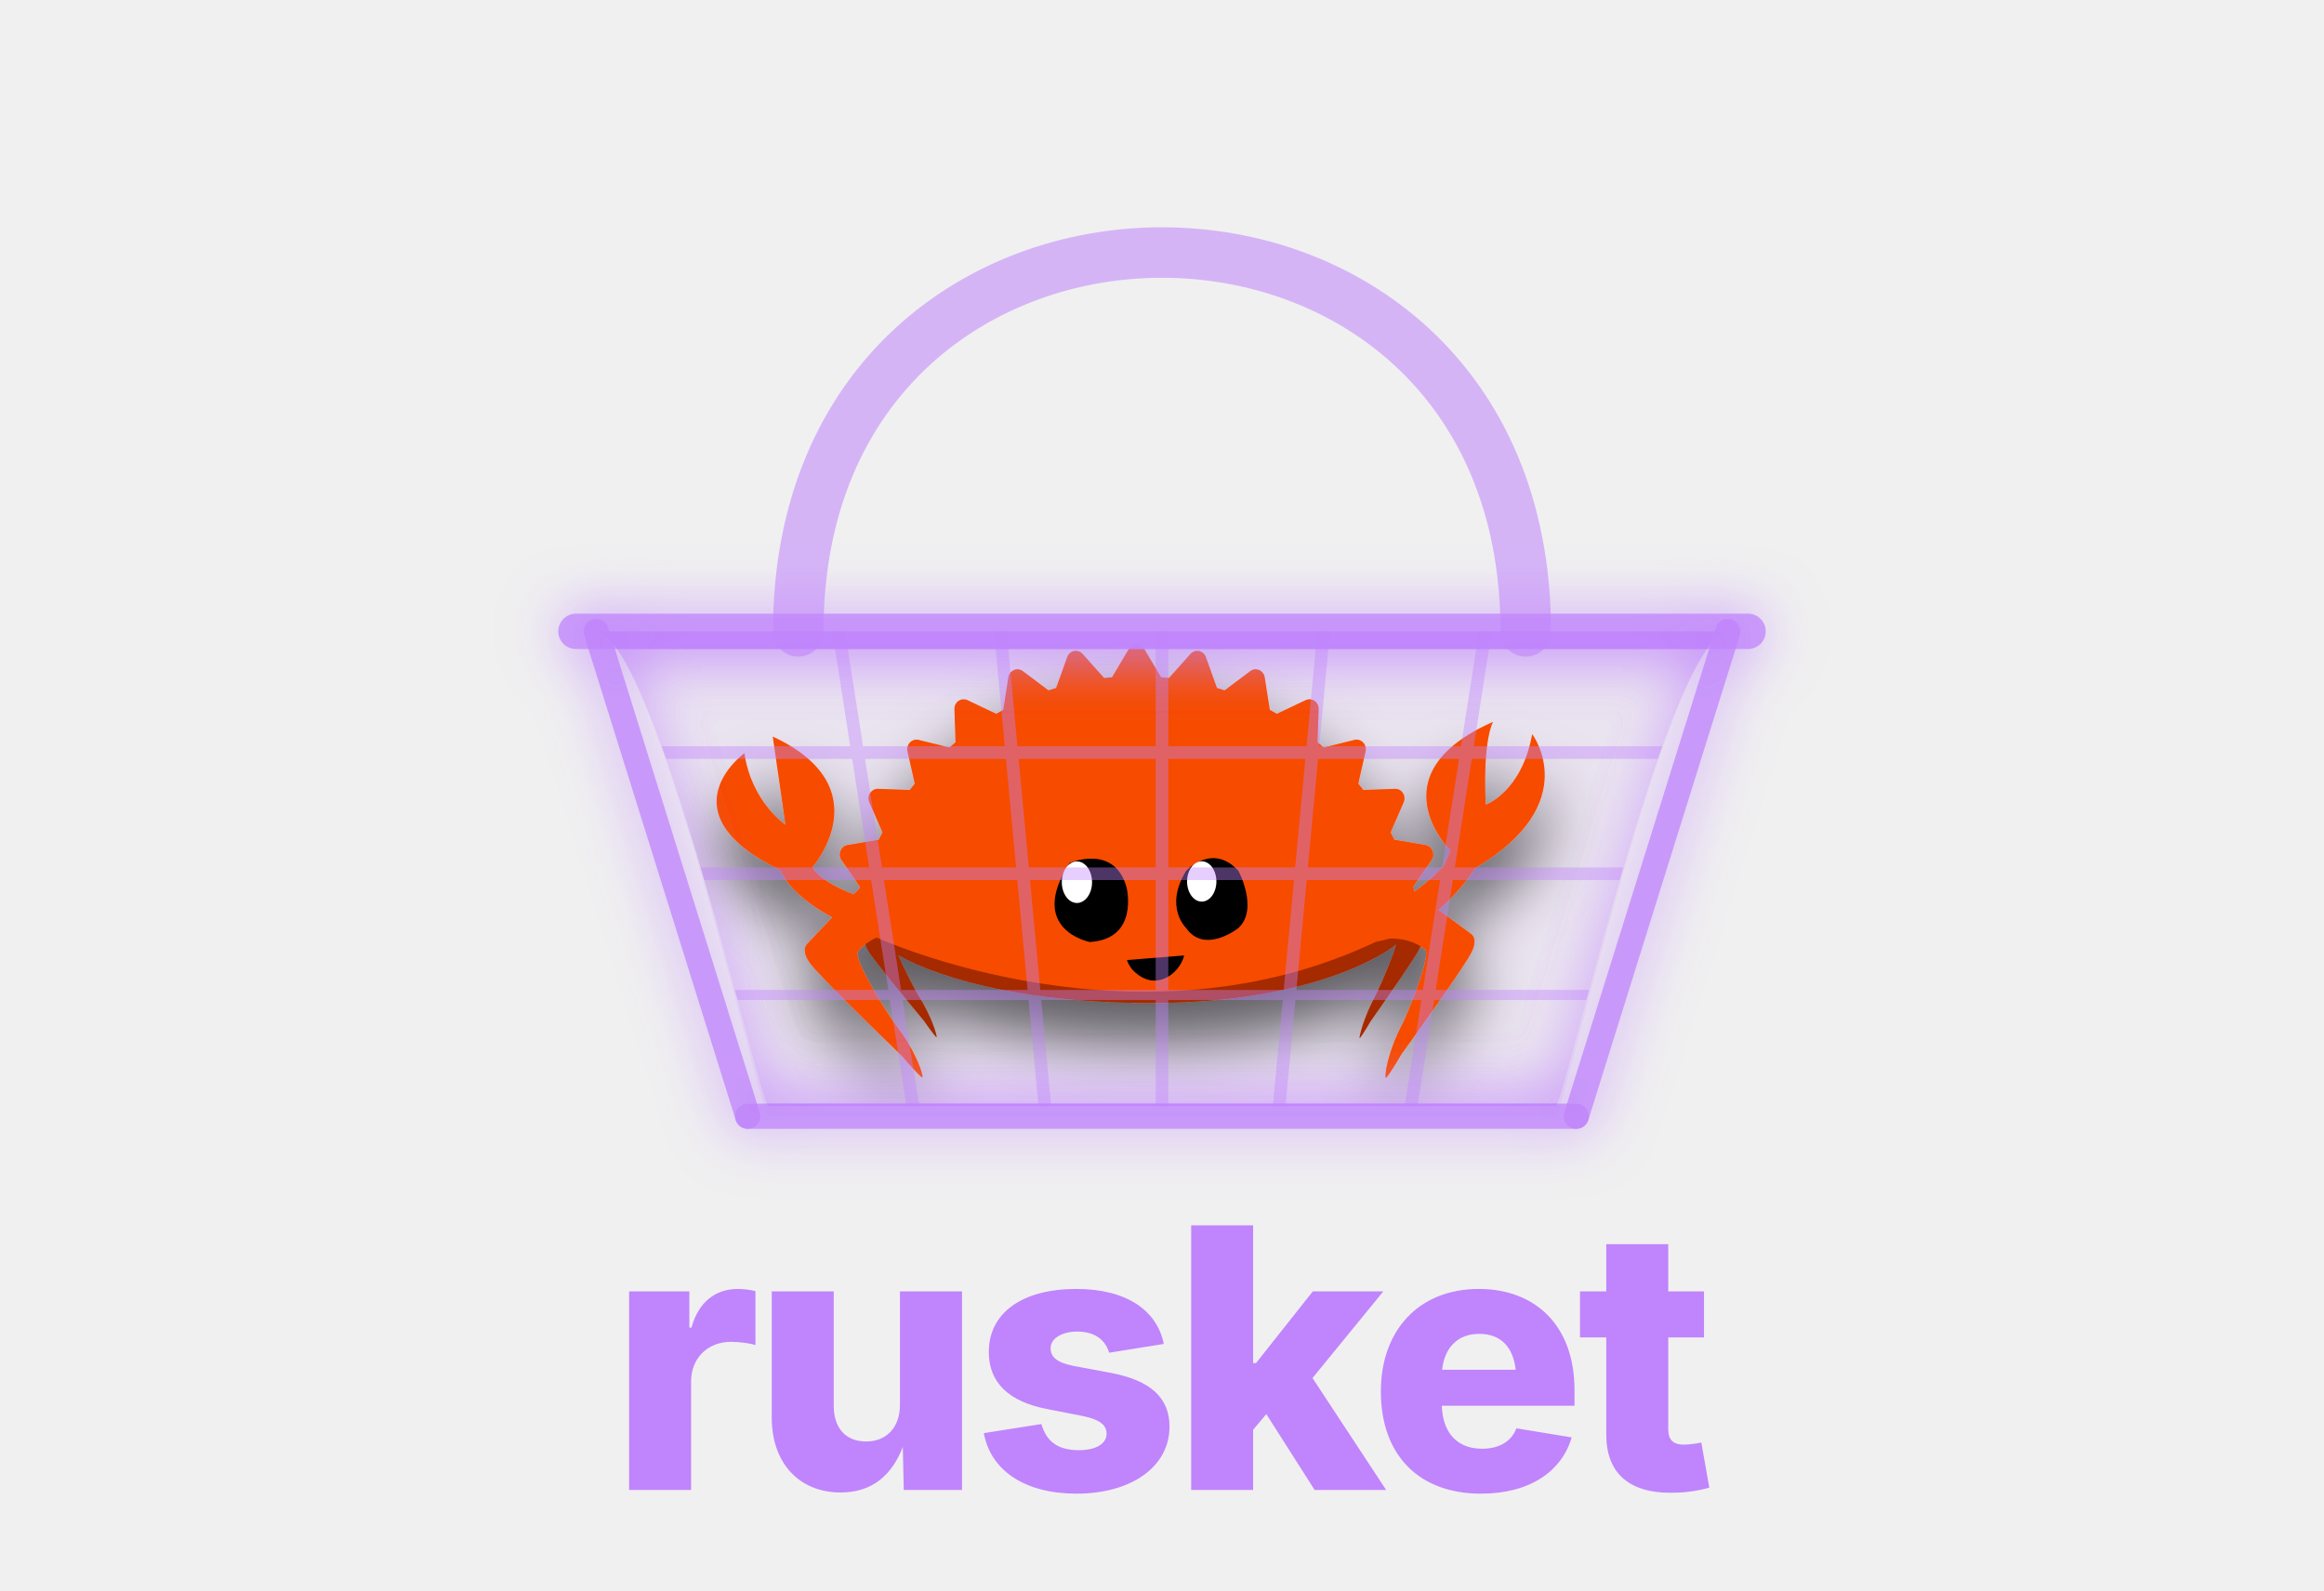
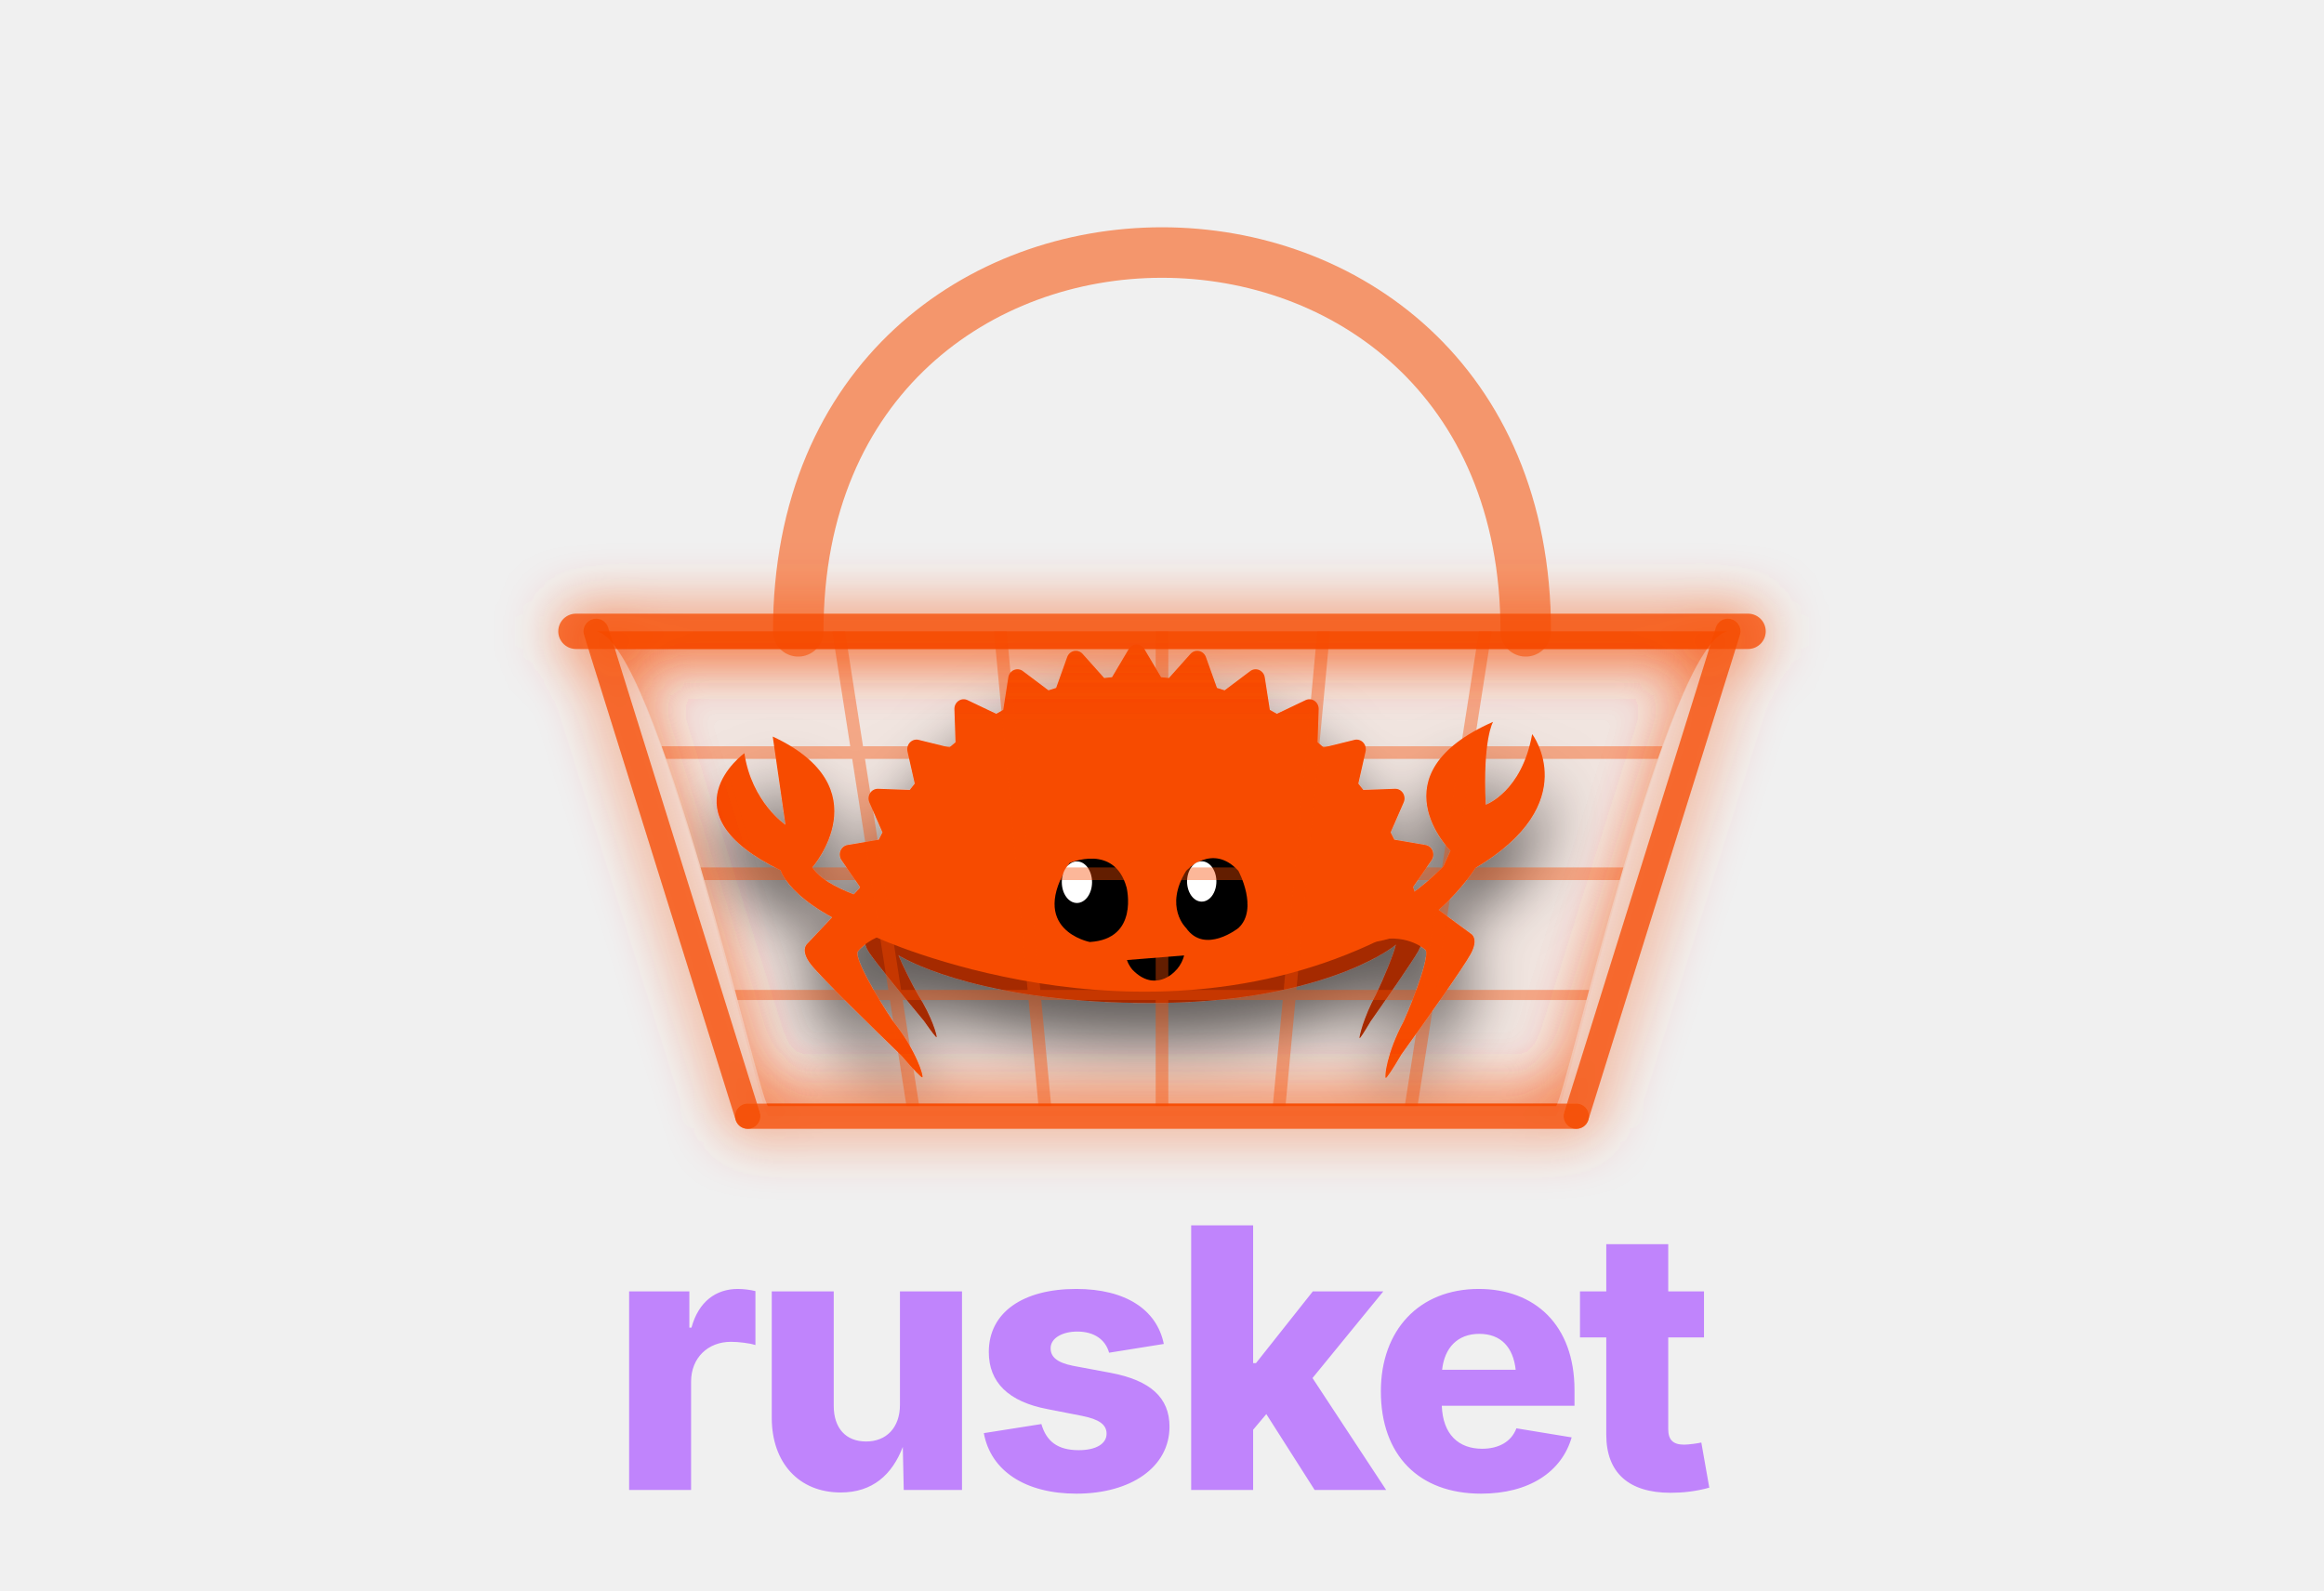
<svg xmlns="http://www.w3.org/2000/svg" viewBox="0 75 460 315" width="100%" height="100%">
  <defs>
    <filter id="glow" x="-20%" y="-20%" width="140%" height="140%">
      <feGaussianBlur stdDeviation="6" result="blur" />
      <feMerge>
        <feMergeNode in="blur" />
        <feMergeNode in="SourceGraphic" />
      </feMerge>
    </filter>
    <filter id="shadow" x="-50%" y="-50%" width="200%" height="200%">
      <feDropShadow dx="0" dy="8" stdDeviation="6" flood-color="#000000" flood-opacity="0.6" />
    </filter>
    <clipPath id="basketInsideClip">
      <path d="M 118,200 C 130,202 150,292 152,294 L 308,294 C 310,292 330,202 342,200 Z" />
    </clipPath>
  </defs>
  <style>
    .bg { fill: #1A1124; rx: 36px; }
    
    .title {
      font-family: 'Inter', system-ui, -apple-system, sans-serif;
      font-weight: 800;
      font-size: 72px;
      fill: #C084FC;
      letter-spacing: -2px;
    }

    /* Animations */
    
    /* Ferris bobbing inside basket */
    .ferris {
      animation: bobble 3s infinite ease-in-out;
      transform-origin: 230px 150px;
    }

    /* Basket glowing */
    .basket-glow {
      animation: pulseGlow 4s infinite alternate ease-in-out;
    }

    @keyframes bobble {
      0% { transform: translateY(0px) rotate(0deg); }
      50% { transform: translateY(-8px) rotate(1deg); }
      100% { transform: translateY(0px) rotate(0deg); }
    }

    @keyframes pulseGlow {
-       0% { stroke: #9333EA; }
-       100% { stroke: #C084FC; filter: drop-shadow(0 0 8px #C084FC); }
+       0% { stroke: #F74C00; }
+       100% { stroke: #F74C00; filter: drop-shadow(0 0 8px #F74C00); }
    }
  </style>
-   <path d="M 158 200 C 158 100, 302 100, 302 200" fill="none" stroke="#C084FC" opacity="0.55" stroke-width="10" stroke-linecap="round" />
-   <path d="M 118,200 C 130,202 150,294 152,296 L 308,296 C 310,294 330,202 342,200 Z" fill="#9333EA" fill-opacity="0.07" stroke="none" />
+   <path d="M 158 200 C 158 100, 302 100, 302 200" fill="none" stroke="#F74C00" opacity="0.55" stroke-width="10" stroke-linecap="round" />
+   <path d="M 118,200 C 130,202 150,294 152,296 L 308,296 C 310,294 330,202 342,200 Z" fill="#F74C00" fill-opacity="0.07" stroke="none" />
  <g clip-path="url(#basketInsideClip)">
    <g class="ferris" filter="url(#shadow)">
      <g transform="translate(140, 190) scale(0.14)">
        <g transform="matrix(1,0,0,1,1009.4,506.362)">
          <path d="M0,-7.203L-12.072,-32.209C-12.009,-33.156 -11.961,-34.107 -11.961,-35.062C-11.961,-63.408 -41.439,-89.533 -91.03,-110.451L-91.03,-93.058C-95.866,-94.977 -100.901,-96.845 -106.147,-98.651L-106.147,-106.759C-177.021,-132.319 -282.53,-148.537 -400.388,-148.537C-503.361,-148.537 -596.917,-136.157 -666.179,-115.983L-666.179,-87.737L-666.181,-87.737L-666.181,-121.925C-737.141,-99.375 -781.135,-68.048 -781.135,-33.41C-781.135,-27.95 -780.034,-22.572 -777.918,-17.297L-785.146,-4.43C-785.146,-4.43 -790.938,3.082 -780.74,18.932C-771.746,32.909 -726.692,87.617 -702.913,116.267C-692.699,130.954 -685.772,140.001 -685.167,139.126C-684.212,137.74 -691.518,110.165 -711.802,78.703C-721.268,61.808 -732.57,39.42 -739.356,22.884C-720.414,34.874 -609.126,90.913 -382.124,90.685C-150.13,90.453 -47.009,17.834 -35.691,7.948C-39.646,23.837 -53.159,55.981 -63.936,78.586C-81.642,110.917 -88.056,139.064 -87.232,140.456C-86.708,141.334 -80.667,132.015 -71.756,116.913C-51.025,87.37 -11.739,30.974 -3.889,16.608C5.007,0.323 0,-7.203 0,-7.203" style="fill:rgb(165,43,0);fill-rule:nonzero;" />
        </g>
        <g transform="matrix(1,0,0,1,1079.49,294.885)">
          <path d="M0,204.135L-79.343,145.689C-80.088,143.089 -80.833,140.488 -81.603,137.908L-55.541,100.154C-52.881,96.314 -52.345,91.322 -54.072,86.943C-55.803,82.585 -59.587,79.461 -64.062,78.696L-108.128,71.217C-109.837,67.732 -111.626,64.301 -113.422,60.898L-94.907,18.51C-93.004,14.193 -93.402,9.175 -95.929,5.256C-98.446,1.319 -102.715,-0.981 -107.267,-0.802L-151.991,0.823C-154.306,-2.193 -156.658,-5.18 -159.058,-8.114L-148.78,-53.546C-147.738,-58.158 -149.054,-62.989 -152.267,-66.34C-155.462,-69.679 -160.105,-71.062 -164.52,-69.979L-208.082,-59.27C-210.902,-61.763 -213.77,-64.223 -216.67,-66.635L-215.103,-113.276C-214.935,-117.997 -217.136,-122.484 -220.915,-125.105C-224.692,-127.741 -229.485,-128.137 -233.616,-126.179L-274.254,-106.858C-277.527,-108.736 -280.819,-110.595 -284.146,-112.395L-291.327,-158.356C-292.056,-163.012 -295.051,-166.968 -299.246,-168.774C-303.431,-170.591 -308.222,-170.002 -311.894,-167.238L-348.126,-140.053C-351.695,-141.238 -355.279,-142.373 -358.905,-143.46L-374.522,-187.045C-376.11,-191.488 -379.772,-194.751 -384.238,-195.669C-388.688,-196.578 -393.266,-195.037 -396.352,-191.589L-426.851,-157.47C-430.536,-157.893 -434.228,-158.28 -437.927,-158.601L-461.476,-198.277C-463.86,-202.295 -468.073,-204.741 -472.615,-204.741C-477.144,-204.741 -481.365,-202.295 -483.733,-198.277L-507.288,-158.601C-510.989,-158.28 -514.696,-157.893 -518.376,-157.47L-548.875,-191.589C-551.965,-195.037 -556.559,-196.578 -560.997,-195.669C-565.457,-194.739 -569.125,-191.488 -570.704,-187.045L-586.333,-143.46C-589.954,-142.373 -593.538,-141.23 -597.113,-140.053L-633.333,-167.238C-637.016,-170.012 -641.811,-170.599 -646.001,-168.774C-650.182,-166.968 -653.189,-163.012 -653.914,-158.356L-661.1,-112.395C-664.422,-110.595 -667.714,-108.746 -670.995,-106.858L-711.629,-126.179C-715.756,-128.145 -720.574,-127.741 -724.333,-125.105C-728.106,-122.484 -730.313,-117.997 -730.143,-113.276L-728.581,-66.635C-731.475,-64.223 -734.337,-61.763 -737.172,-59.27L-780.726,-69.979C-785.149,-71.053 -789.788,-69.679 -792.991,-66.34C-796.212,-62.989 -797.517,-58.158 -796.482,-53.546L-786.225,-8.114C-788.603,-5.169 -790.958,-2.193 -793.267,0.823L-837.991,-0.802C-842.504,-0.937 -846.812,1.319 -849.334,5.256C-851.861,9.175 -852.244,14.193 -850.363,18.51L-831.835,60.898C-833.634,64.301 -835.421,67.732 -837.144,71.217L-881.207,78.696C-885.686,79.45 -889.459,82.572 -891.201,86.943C-892.929,91.322 -892.368,96.314 -889.727,100.154L-863.661,137.908C-863.862,138.575 -864.048,139.247 -864.248,139.916L-937.944,218.201C-937.944,218.201 -949.24,227.052 -932.797,247.855C-918.297,266.206 -843.846,338.951 -804.526,377.06C-787.92,396.408 -776.542,408.389 -775.354,407.353C-773.478,405.708 -783.326,370.506 -816.036,329.204C-841.252,292.148 -873.977,235.155 -866.303,228.586C-866.303,228.586 -857.574,217.505 -840.061,209.529C-839.42,210.041 -840.723,209.022 -840.061,209.529C-840.061,209.529 -470.466,380.02 -127.632,212.413C-88.468,205.388 -64.759,226.368 -64.759,226.368C-56.583,231.108 -77.755,289.712 -95.166,328.505C-118.845,372.555 -122.317,406.927 -120.31,408.119C-119.042,408.876 -110.427,395.766 -98.138,374.902C-67.814,332.649 -10.492,252.1 0,232.534C11.895,210.352 0,204.135 0,204.135" style="fill:rgb(247,76,0);fill-rule:nonzero;" />
        </g>
        <g transform="matrix(1,0,0,1,917.896,244.679)">
          <path d="M0,232.466C0,232.466 53.179,230 123.032,159.004L132.93,137.025C132.93,137.025 24.513,29.177 193.048,-45.266C193.048,-45.266 178.293,-21.154 182.622,72.006C182.622,72.006 233.437,54.357 248.336,-27.934C248.336,-27.934 322.456,69.79 167.834,161.443C167.834,161.443 95.294,277.732 -6.971,266.593L0,232.466Z" style="fill:rgb(247,76,0);fill-rule:nonzero;" />
        </g>
        <g transform="matrix(1,0,0,1,676.997,488.361)">
          <path d="M0,-78.192C0,-78.192 36.935,-118.635 73.871,-78.192C73.871,-78.192 102.893,-24.265 73.871,2.695C73.871,2.695 26.384,40.443 0,2.695C0,2.695 -31.658,-26.964 0,-78.192" style="fill-rule:nonzero;" />
        </g>
        <g transform="matrix(1,0,0,1,719.761,425.169)">
          <path d="M0,0.004C0,15.75 -9.282,28.518 -20.732,28.518C-32.18,28.518 -41.462,15.75 -41.462,0.004C-41.462,-15.746 -32.18,-28.514 -20.732,-28.514C-9.282,-28.514 0,-15.746 0,0.004" style="fill:white;fill-rule:nonzero;" />
        </g>
        <g transform="matrix(1,0,0,1,512.148,482.736)">
          <path d="M0,-83.609C0,-83.609 63.355,-111.661 80.648,-49.047C80.648,-49.047 98.762,23.933 28.618,28.052C28.618,28.052 -60.826,10.824 0,-83.609" style="fill-rule:nonzero;" />
        </g>
        <g transform="matrix(1,0,0,1,543.968,426.204)">
          <path d="M0,0.002C0,16.241 -9.572,29.411 -21.381,29.411C-33.185,29.411 -42.76,16.241 -42.76,0.002C-42.76,-16.242 -33.185,-29.409 -21.381,-29.409C-9.572,-29.409 0,-16.242 0,0.002" style="fill:white;fill-rule:nonzero;" />
        </g>
        <g transform="matrix(1,0,0,1,593.317,576.574)">
          <path d="M0,-40.271L80.796,-46.755C80.796,-46.755 78.058,-33.749 67.517,-23.986C67.517,-23.986 39.727,6.484 7.844,-26.519C7.844,-26.519 2.627,-32.148 0,-40.271" style="fill-rule:nonzero;" />
        </g>
        <g transform="matrix(1,0,0,1,269.796,270.778)">
          <path d="M0,190.741C-0.667,190.741 -1.321,190.79 -1.973,190.842C-28.207,184.871 -101.946,165.657 -121.437,134.479C-121.437,134.479 -22.21,21.607 -177.297,-50.54L-159.24,74.338C-159.24,74.338 -207.049,42.389 -217.366,-27.008C-217.366,-27.008 -333.789,57.486 -165.982,138.466C-165.982,138.466 -150.762,195.653 -4.633,241.281L-4.526,240.846C-3.055,241.118 -1.549,241.281 0,241.281C13.808,241.281 25.003,229.969 25.003,216.01C25.003,202.054 13.808,190.741 0,190.741" style="fill:rgb(247,76,0);fill-rule:nonzero;" />
        </g>
      </g>
    </g>
  </g>
  <g clip-path="url(#basketInsideClip)">
    <g filter="url(#glow)">
-       <line x1="114" y1="200" x2="346" y2="200" stroke="#C084FC" stroke-width="7" stroke-linecap="round" opacity="0.75" />
-       <line x1="148" y1="296" x2="312" y2="296" stroke="#C084FC" stroke-width="5" stroke-linecap="round" opacity="0.75" />
-       <line x1="118" y1="200" x2="148" y2="296" stroke="#C084FC" stroke-width="5" stroke-linecap="round" opacity="0.75" />
-       <line x1="342" y1="200" x2="312" y2="296" stroke="#C084FC" stroke-width="5" stroke-linecap="round" opacity="0.75" />
+       <line x1="114" y1="200" x2="346" y2="200" stroke="#F74C00" stroke-width="7" stroke-linecap="round" opacity="0.75" />
+       <line x1="148" y1="296" x2="312" y2="296" stroke="#F74C00" stroke-width="5" stroke-linecap="round" opacity="0.75" />
+       <line x1="118" y1="200" x2="148" y2="296" stroke="#F74C00" stroke-width="5" stroke-linecap="round" opacity="0.75" />
+       <line x1="342" y1="200" x2="312" y2="296" stroke="#F74C00" stroke-width="5" stroke-linecap="round" opacity="0.75" />
    </g>
-     <g stroke="#C084FC" stroke-linecap="round" opacity="0.4">
+     <g stroke="#F74C00" stroke-linecap="round" opacity="0.4">
      <line x1="120" y1="224" x2="340" y2="224" stroke-width="2.5" />
      <line x1="124" y1="248" x2="336" y2="248" stroke-width="2.5" />
      <line x1="130" y1="272" x2="330" y2="272" stroke-width="2" />
      <line x1="166" y1="200" x2="181" y2="296" stroke-width="2.5" />
      <line x1="198" y1="200" x2="207" y2="296" stroke-width="2.5" />
      <line x1="230" y1="200" x2="230" y2="296" stroke-width="2.5" />
      <line x1="262" y1="200" x2="253" y2="296" stroke-width="2.5" />
      <line x1="294" y1="200" x2="279" y2="296" stroke-width="2.5" />
    </g>
  </g>
  <g filter="url(#glow)">
-     <line x1="114" y1="200" x2="346" y2="200" stroke="#C084FC" stroke-width="7" stroke-linecap="round" opacity="0.75" />
-     <line x1="148" y1="296" x2="312" y2="296" stroke="#C084FC" stroke-width="5" stroke-linecap="round" opacity="0.75" />
-     <line x1="118" y1="200" x2="148" y2="296" stroke="#C084FC" stroke-width="5" stroke-linecap="round" opacity="0.75" />
-     <line x1="342" y1="200" x2="312" y2="296" stroke="#C084FC" stroke-width="5" stroke-linecap="round" opacity="0.75" />
+     <line x1="114" y1="200" x2="346" y2="200" stroke="#F74C00" stroke-width="7" stroke-linecap="round" opacity="0.75" />
+     <line x1="148" y1="296" x2="312" y2="296" stroke="#F74C00" stroke-width="5" stroke-linecap="round" opacity="0.75" />
+     <line x1="118" y1="200" x2="148" y2="296" stroke="#F74C00" stroke-width="5" stroke-linecap="round" opacity="0.75" />
+     <line x1="342" y1="200" x2="312" y2="296" stroke="#F74C00" stroke-width="5" stroke-linecap="round" opacity="0.75" />
  </g>
  <text x="230" y="370" text-anchor="middle" class="title">rusket</text>
</svg>
